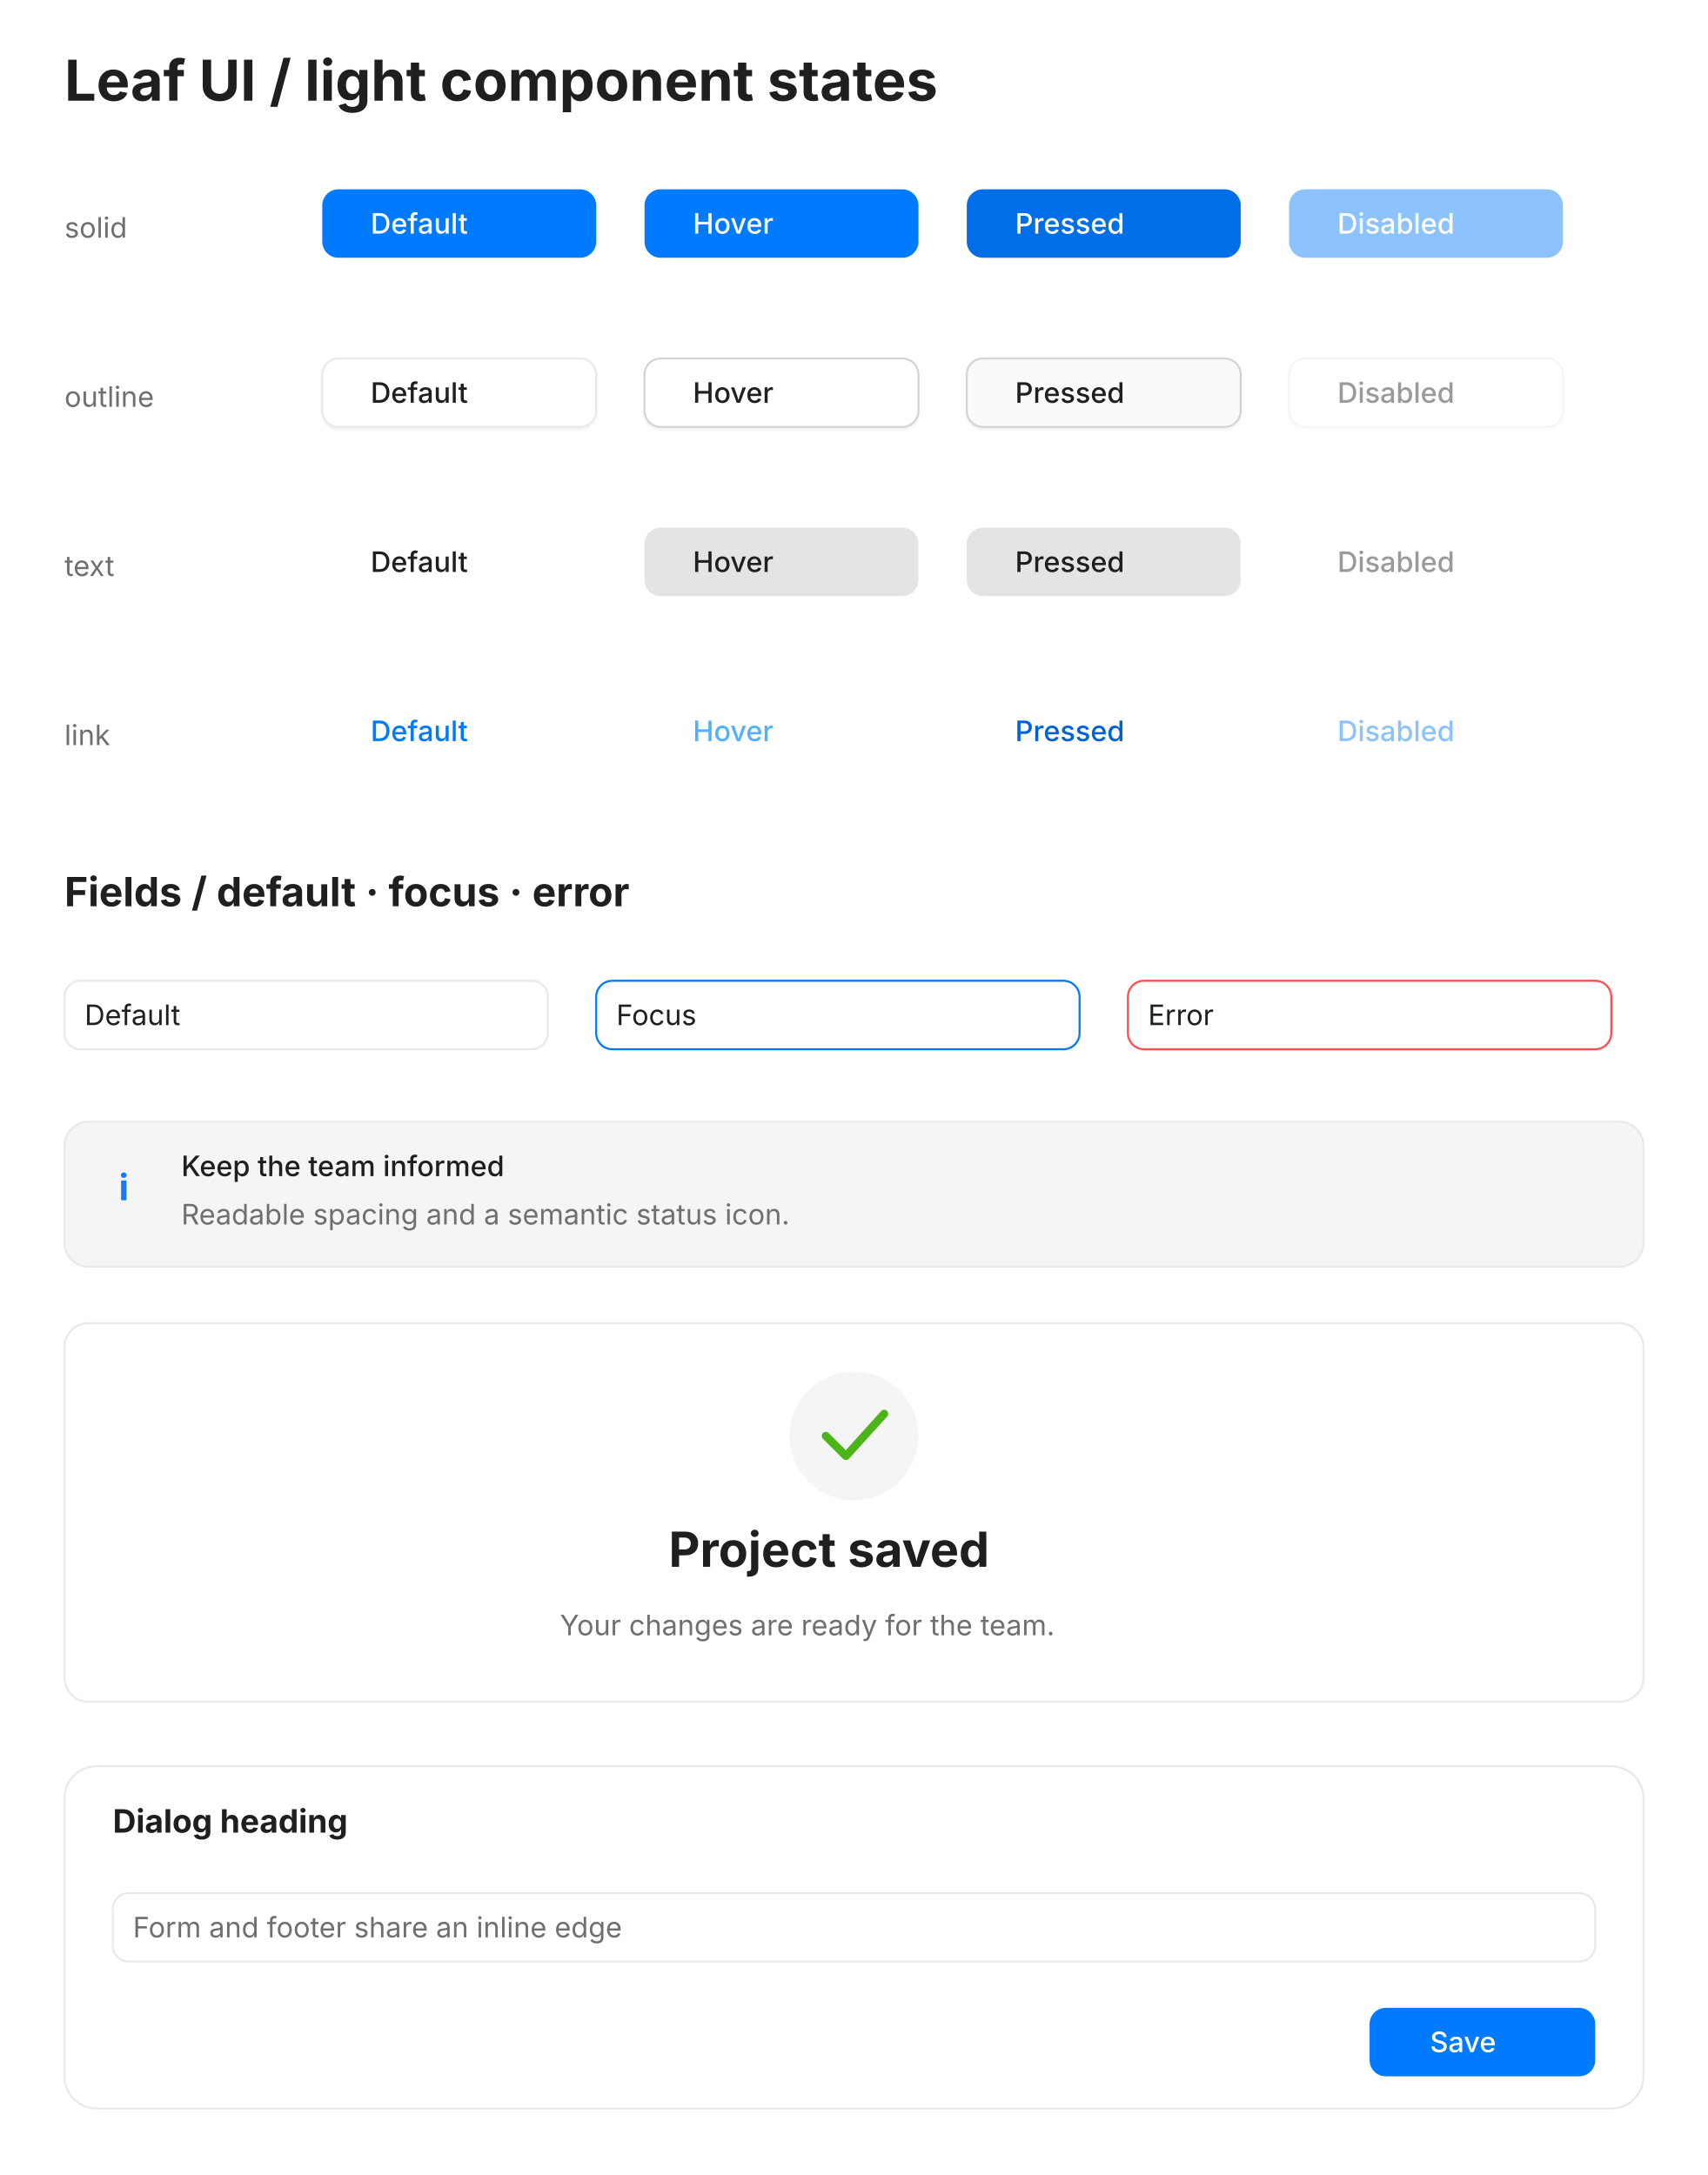
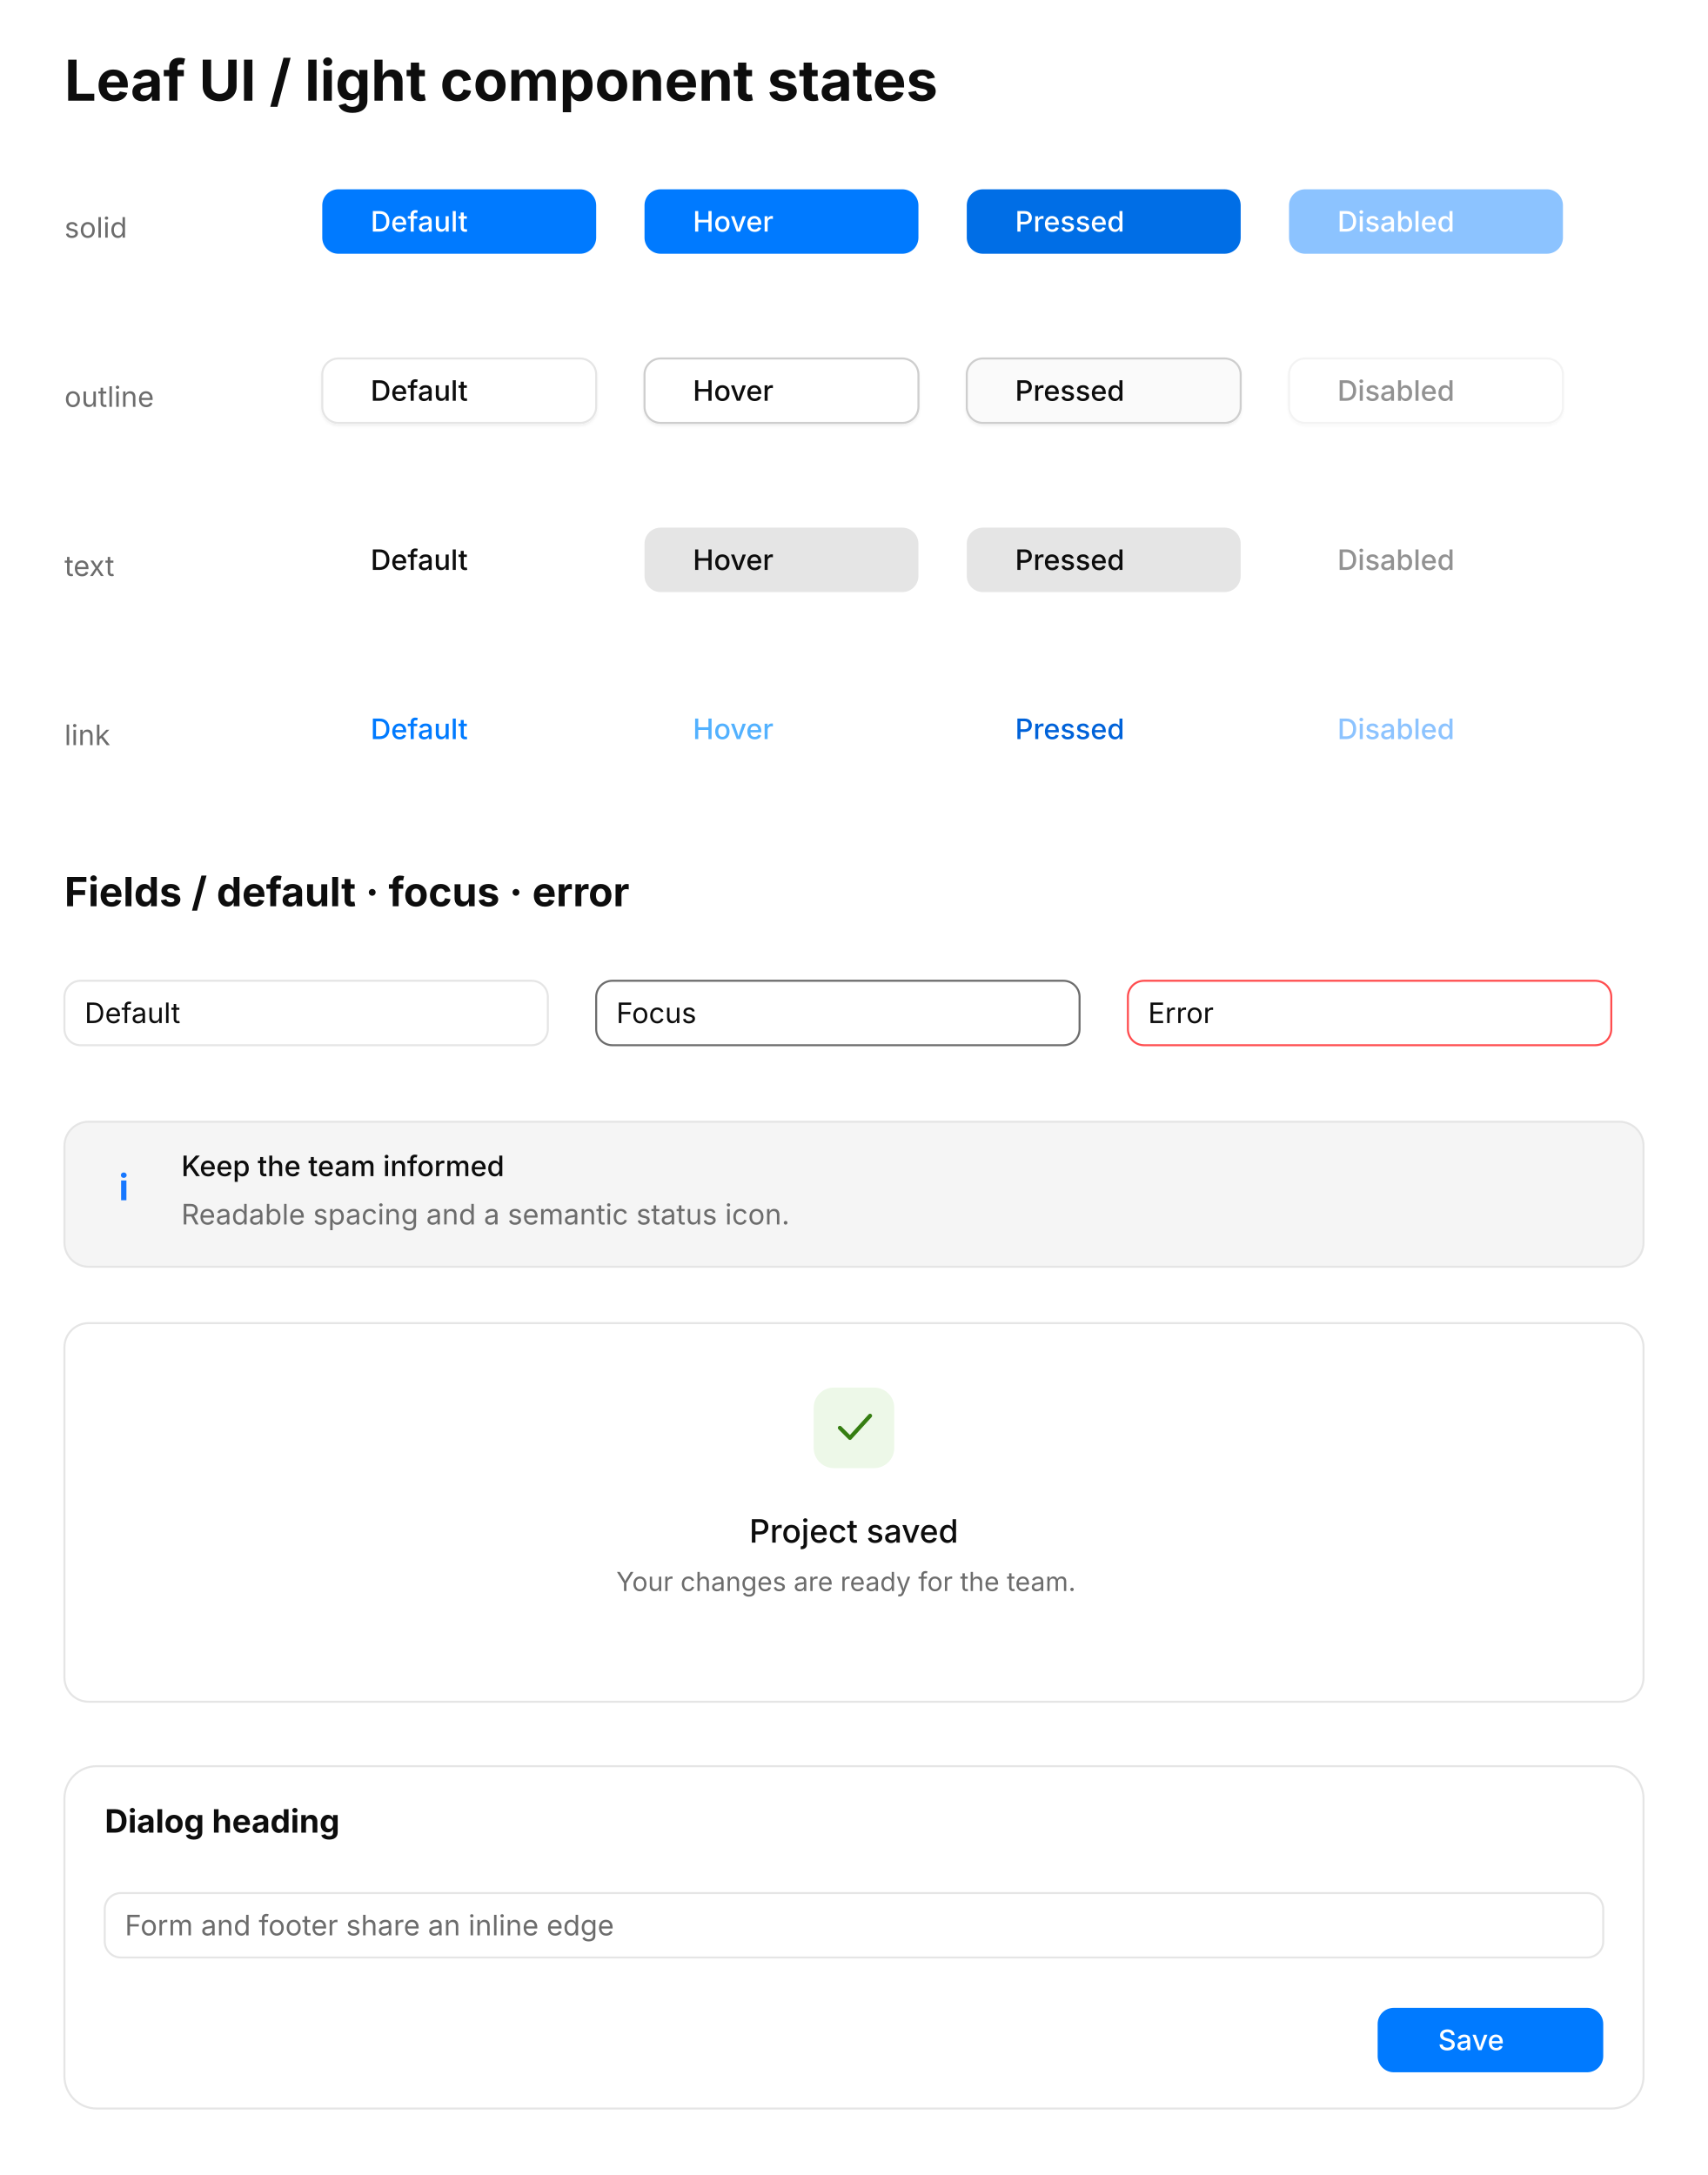
<svg xmlns="http://www.w3.org/2000/svg" width="848" height="1080" viewBox="0 0 848 1080" font-family="Inter, Arial, sans-serif">
  <rect x="0" y="0" width="848" height="1080" rx="0" fill="#ffffff" stroke="none" />
  <defs>
    <filter id="button-outline-shadow" x="-20%" y="-20%" width="140%" height="160%">
      <feDropShadow dx="0" dy="1" stdDeviation="0.8" flood-color="#000000" flood-opacity="0.06" />
    </filter>
  </defs>
-   <text x="32" y="50" fill="#1f1f1f" font-size="28" font-weight="700">Leaf UI / light component states</text>
-   <text x="32" y="118" fill="#6f6f6f" font-size="14" font-weight="400">solid</text>
+   <text x="32" y="50" fill="#0d0d0d" font-size="28" font-weight="700">Leaf UI / light component states</text>
+   <text x="32" y="118" fill="#6c6c6c" font-size="14" font-weight="400">solid</text>
  <g id="button-solid-default" opacity="1">
-     <rect x="160" y="94" width="136" height="34" rx="8" fill="#007aff" stroke="none" />
-     <text x="184" y="116" fill="#ffffff" font-size="14" font-weight="500">Default</text>
+     <rect x="160" y="94" width="136" height="32" rx="8" fill="#007aff" stroke="none" />
+     <text x="184" y="115" fill="#ffffff" font-size="14" font-weight="500">Default</text>
  </g>
  <g id="button-solid-hover" opacity="1">
-     <rect x="320" y="94" width="136" height="34" rx="8" fill="#007aff" stroke="none" />
-     <text x="344" y="116" fill="#ffffff" font-size="14" font-weight="500">Hover</text>
+     <rect x="320" y="94" width="136" height="32" rx="8" fill="#007aff" stroke="none" />
+     <text x="344" y="115" fill="#ffffff" font-size="14" font-weight="500">Hover</text>
  </g>
  <g id="button-solid-pressed" opacity="1">
-     <rect x="480" y="94" width="136" height="34" rx="8" fill="rgba(0, 110, 230, 1)" stroke="none" />
-     <text x="504" y="116" fill="#ffffff" font-size="14" font-weight="500">Pressed</text>
+     <rect x="480" y="94" width="136" height="32" rx="8" fill="rgba(0, 110, 230, 1)" stroke="none" />
+     <text x="504" y="115" fill="#ffffff" font-size="14" font-weight="500">Pressed</text>
  </g>
  <g id="button-solid-disabled" opacity="0.45">
-     <rect x="640" y="94" width="136" height="34" rx="8" fill="#007aff" stroke="none" />
-     <text x="664" y="116" fill="#ffffff" font-size="14" font-weight="500">Disabled</text>
+     <rect x="640" y="94" width="136" height="32" rx="8" fill="#007aff" stroke="none" />
+     <text x="664" y="115" fill="#ffffff" font-size="14" font-weight="500">Disabled</text>
  </g>
-   <text x="32" y="202" fill="#6f6f6f" font-size="14" font-weight="400">outline</text>
+   <text x="32" y="202" fill="#6c6c6c" font-size="14" font-weight="400">outline</text>
  <g id="button-outline-default" opacity="1">
-     <rect x="160" y="178" width="136" height="34" rx="8" fill="#ffffff" stroke="rgba(233, 233, 233, 1)" filter="url(#button-outline-shadow)" />
-     <text x="184" y="200" fill="#1f1f1f" font-size="14" font-weight="500">Default</text>
+     <rect x="160" y="178" width="136" height="32" rx="8" fill="#ffffff" stroke="#e5e5e5" filter="url(#button-outline-shadow)" />
+     <text x="184" y="199" fill="#0d0d0d" font-size="14" font-weight="500">Default</text>
  </g>
  <g id="button-outline-hover" opacity="1">
-     <rect x="320" y="178" width="136" height="34" rx="8" fill="#ffffff" stroke="rgba(212, 212, 212, 1)" filter="url(#button-outline-shadow)" />
-     <text x="344" y="200" fill="#1f1f1f" font-size="14" font-weight="500">Hover</text>
+     <rect x="320" y="178" width="136" height="32" rx="8" fill="#ffffff" stroke="#cecece" filter="url(#button-outline-shadow)" />
+     <text x="344" y="199" fill="#0d0d0d" font-size="14" font-weight="500">Hover</text>
  </g>
  <g id="button-outline-pressed" opacity="1">
-     <rect x="480" y="178" width="136" height="34" rx="8" fill="rgb(250, 250, 250)" stroke="rgba(212, 212, 212, 1)" filter="url(#button-outline-shadow)" />
-     <text x="504" y="200" fill="#1f1f1f" font-size="14" font-weight="500">Pressed</text>
+     <rect x="480" y="178" width="136" height="32" rx="8" fill="rgb(250, 250, 250)" stroke="#cecece" filter="url(#button-outline-shadow)" />
+     <text x="504" y="199" fill="#0d0d0d" font-size="14" font-weight="500">Pressed</text>
  </g>
  <g id="button-outline-disabled" opacity="0.45">
-     <rect x="640" y="178" width="136" height="34" rx="8" fill="#ffffff" stroke="rgba(233, 233, 233, 1)" filter="url(#button-outline-shadow)" />
-     <text x="664" y="200" fill="#1f1f1f" font-size="14" font-weight="500">Disabled</text>
+     <rect x="640" y="178" width="136" height="32" rx="8" fill="#ffffff" stroke="#e5e5e5" filter="url(#button-outline-shadow)" />
+     <text x="664" y="199" fill="#0d0d0d" font-size="14" font-weight="500">Disabled</text>
  </g>
-   <text x="32" y="286" fill="#6f6f6f" font-size="14" font-weight="400">text</text>
+   <text x="32" y="286" fill="#6c6c6c" font-size="14" font-weight="400">text</text>
  <g id="button-text-default" opacity="1">
-     <rect x="160" y="262" width="136" height="34" rx="8" fill="none" stroke="none" />
-     <text x="184" y="284" fill="#1f1f1f" font-size="14" font-weight="500">Default</text>
+     <rect x="160" y="262" width="136" height="32" rx="8" fill="none" stroke="none" />
+     <text x="184" y="283" fill="#0d0d0d" font-size="14" font-weight="500">Default</text>
  </g>
  <g id="button-text-hover" opacity="1">
-     <rect x="320" y="262" width="136" height="34" rx="8" fill="#e4e4e4" stroke="none" />
-     <text x="344" y="284" fill="#1f1f1f" font-size="14" font-weight="500">Hover</text>
+     <rect x="320" y="262" width="136" height="32" rx="8" fill="#e5e5e5" stroke="none" />
+     <text x="344" y="283" fill="#0d0d0d" font-size="14" font-weight="500">Hover</text>
  </g>
  <g id="button-text-pressed" opacity="1">
-     <rect x="480" y="262" width="136" height="34" rx="8" fill="#e4e4e4" stroke="none" />
-     <text x="504" y="284" fill="#1f1f1f" font-size="14" font-weight="500">Pressed</text>
+     <rect x="480" y="262" width="136" height="32" rx="8" fill="#e5e5e5" stroke="none" />
+     <text x="504" y="283" fill="#0d0d0d" font-size="14" font-weight="500">Pressed</text>
  </g>
  <g id="button-text-disabled" opacity="0.45">
-     <rect x="640" y="262" width="136" height="34" rx="8" fill="none" stroke="none" />
-     <text x="664" y="284" fill="#1f1f1f" font-size="14" font-weight="500">Disabled</text>
+     <rect x="640" y="262" width="136" height="32" rx="8" fill="none" stroke="none" />
+     <text x="664" y="283" fill="#0d0d0d" font-size="14" font-weight="500">Disabled</text>
  </g>
-   <text x="32" y="370" fill="#6f6f6f" font-size="14" font-weight="400">link</text>
+   <text x="32" y="370" fill="#6c6c6c" font-size="14" font-weight="400">link</text>
  <g id="button-link-default" opacity="1">
-     <rect x="160" y="346" width="136" height="34" rx="8" fill="none" stroke="none" />
-     <text x="184" y="368" fill="#007aff" font-size="14" font-weight="500">Default</text>
+     <rect x="160" y="346" width="136" height="32" rx="8" fill="none" stroke="none" />
+     <text x="184" y="367" fill="#007aff" font-size="14" font-weight="500">Default</text>
  </g>
  <g id="button-link-hover" opacity="1">
-     <rect x="320" y="346" width="136" height="34" rx="8" fill="none" stroke="none" />
-     <text x="344" y="368" fill="#52b1ff" font-size="14" font-weight="500">Hover</text>
+     <rect x="320" y="346" width="136" height="32" rx="8" fill="none" stroke="none" />
+     <text x="344" y="367" fill="#52b1ff" font-size="14" font-weight="500">Hover</text>
  </g>
  <g id="button-link-pressed" opacity="1">
-     <rect x="480" y="346" width="136" height="34" rx="8" fill="none" stroke="none" />
-     <text x="504" y="368" fill="#0062d9" font-size="14" font-weight="500">Pressed</text>
+     <rect x="480" y="346" width="136" height="32" rx="8" fill="none" stroke="none" />
+     <text x="504" y="367" fill="#0062d9" font-size="14" font-weight="500">Pressed</text>
  </g>
  <g id="button-link-disabled" opacity="0.45">
-     <rect x="640" y="346" width="136" height="34" rx="8" fill="none" stroke="none" />
-     <text x="664" y="368" fill="#007aff" font-size="14" font-weight="500">Disabled</text>
+     <rect x="640" y="346" width="136" height="32" rx="8" fill="none" stroke="none" />
+     <text x="664" y="367" fill="#007aff" font-size="14" font-weight="500">Disabled</text>
  </g>
-   <text x="32" y="450" fill="#1f1f1f" font-size="20" font-weight="700">Fields / default · focus · error</text>
+   <text x="32" y="450" fill="#0d0d0d" font-size="20" font-weight="700">Fields / default · focus · error</text>
  <g id="input-default">
-     <rect x="32" y="487" width="240" height="34" rx="8" fill="#ffffff" stroke="rgba(233, 233, 233, 1)" />
-     <text x="42" y="509" fill="#1f1f1f" font-size="14" font-weight="400">Default</text>
+     <rect x="32" y="487" width="240" height="32" rx="8" fill="#ffffff" stroke="#e5e5e5" />
+     <text x="42" y="508" fill="#0d0d0d" font-size="14" font-weight="400">Default</text>
  </g>
  <g id="input-focus">
-     <rect x="296" y="487" width="240" height="34" rx="8" fill="#ffffff" stroke="#007aff" />
-     <text x="306" y="509" fill="#1f1f1f" font-size="14" font-weight="400">Focus</text>
+     <rect x="296" y="487" width="240" height="32" rx="8" fill="#ffffff" stroke="#6c6c6c" />
+     <text x="306" y="508" fill="#0d0d0d" font-size="14" font-weight="400">Focus</text>
  </g>
  <g id="input-error">
-     <rect x="560" y="487" width="240" height="34" rx="8" fill="#ffffff" stroke="#ff4d4f" />
-     <text x="570" y="509" fill="#1f1f1f" font-size="14" font-weight="400">Error</text>
+     <rect x="560" y="487" width="240" height="32" rx="8" fill="#ffffff" stroke="#ff4d4f" />
+     <text x="570" y="508" fill="#0d0d0d" font-size="14" font-weight="400">Error</text>
  </g>
  <g id="alert-info">
-     <rect x="32" y="557" width="784" height="72" rx="12" fill="#f5f5f5" stroke="rgba(233, 233, 233, 1)" />
+     <rect x="32" y="557" width="784" height="72" rx="12" fill="#f5f5f5" stroke="#e5e5e5" />
    <text x="59" y="596" fill="#1677ff" font-size="18" font-weight="700">i</text>
-     <text x="90" y="584" fill="#1f1f1f" font-size="14" font-weight="500">Keep the team informed</text>
-     <text x="90" y="608" fill="#6f6f6f" font-size="14" font-weight="400">Readable spacing and a semantic status icon.</text>
+     <text x="90" y="584" fill="#0d0d0d" font-size="14" font-weight="500">Keep the team informed</text>
+     <text x="90" y="608" fill="#6c6c6c" font-size="14" font-weight="400">Readable spacing and a semantic status icon.</text>
  </g>
  <g id="result-success">
-     <rect x="32" y="657" width="784" height="188" rx="12" fill="#ffffff" stroke="rgba(233, 233, 233, 1)" />
-     <rect x="392" y="681" width="64" height="64" rx="32" fill="#f5f5f5" stroke="none" />
-     <path d="M410 713 L420 723 L439 702" fill="none" stroke="#4bb418" stroke-width="4" stroke-linecap="round" stroke-linejoin="round" />
-     <text x="332" y="778" fill="#1f1f1f" font-size="24" font-weight="700">Project saved</text>
-     <text x="278" y="812" fill="#6f6f6f" font-size="14" font-weight="400">Your changes are ready for the team.</text>
+     <rect x="32" y="657" width="784" height="188" rx="12" fill="#ffffff" stroke="#e5e5e5" />
+     <rect x="404" y="689" width="40" height="40" rx="10" fill="rgba(237, 248, 232, 1)" stroke="none" />
+     <path d="M417 709 L422 714 L432 703" fill="none" stroke="rgba(53, 126, 17, 1)" stroke-width="2" stroke-linecap="round" stroke-linejoin="round" />
+     <text x="372" y="766" fill="#0d0d0d" font-size="16" font-weight="500">Project saved</text>
+     <text x="306" y="790" fill="#6c6c6c" font-size="13" font-weight="400">Your changes are ready for the team.</text>
  </g>
  <g id="dialog-anatomy">
-     <rect x="32" y="877" width="784" height="170" rx="16" fill="#ffffff" stroke="rgba(233, 233, 233, 1)" />
-     <text x="56" y="910" fill="#1f1f1f" font-size="16" font-weight="700">Dialog heading</text>
-     <rect x="56" y="940" width="736" height="34" rx="8" fill="#ffffff" stroke="rgba(233, 233, 233, 1)" />
-     <text x="66" y="962" fill="#6f6f6f" font-size="14" font-weight="400">Form and footer share an inline edge</text>
-     <rect x="680" y="997" width="112" height="34" rx="8" fill="#007aff" stroke="none" />
-     <text x="710" y="1019" fill="#ffffff" font-size="14" font-weight="500">Save</text>
+     <rect x="32" y="877" width="784" height="170" rx="16" fill="#ffffff" stroke="#e5e5e5" />
+     <text x="52" y="910" fill="#0d0d0d" font-size="16" font-weight="700">Dialog heading</text>
+     <rect x="52" y="940" width="744" height="32" rx="8" fill="#ffffff" stroke="#e5e5e5" />
+     <text x="62" y="961" fill="#6c6c6c" font-size="14" font-weight="400">Form and footer share an inline edge</text>
+     <rect x="684" y="997" width="112" height="32" rx="8" fill="#007aff" stroke="none" />
+     <text x="714" y="1018" fill="#ffffff" font-size="14" font-weight="500">Save</text>
  </g>
</svg>
